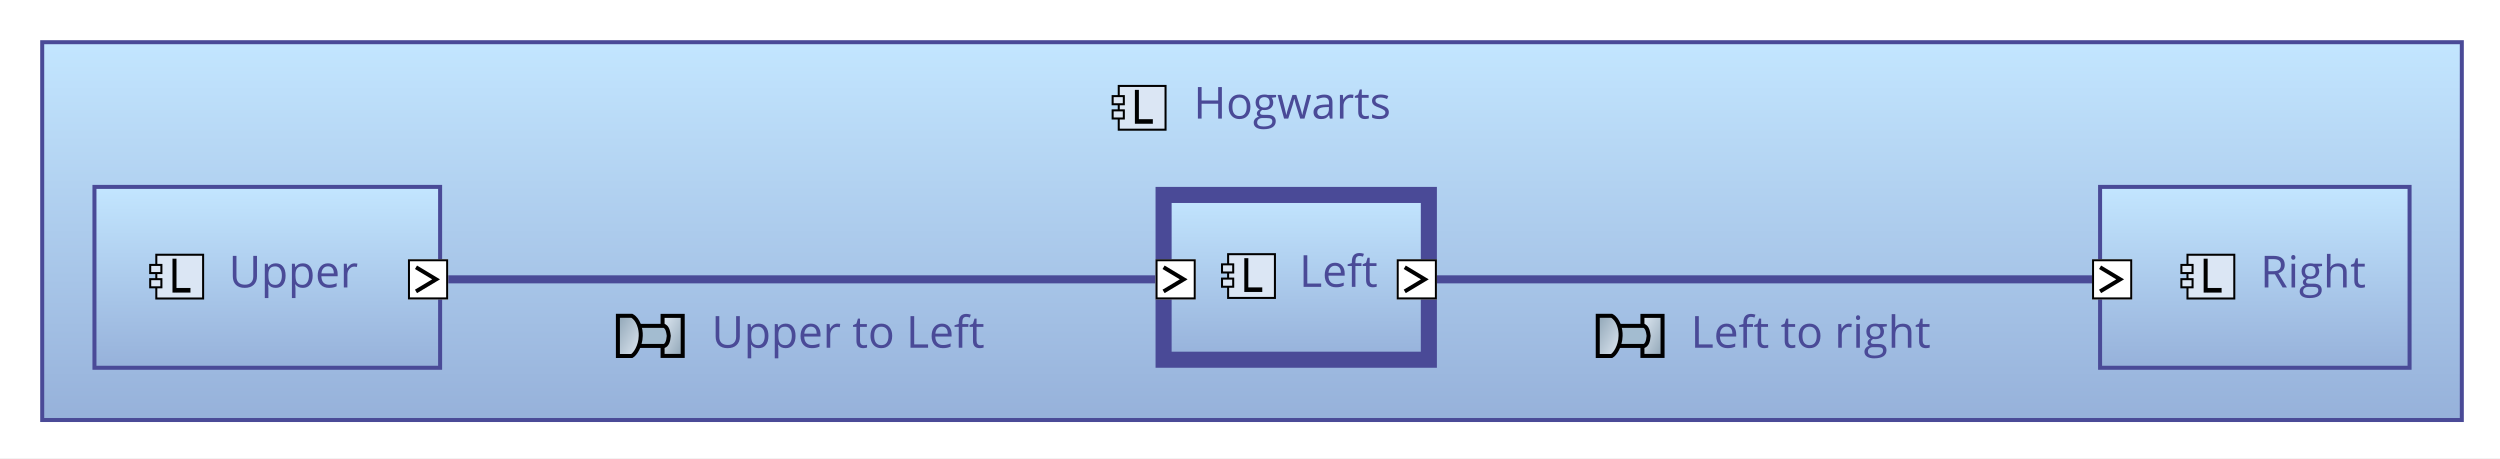
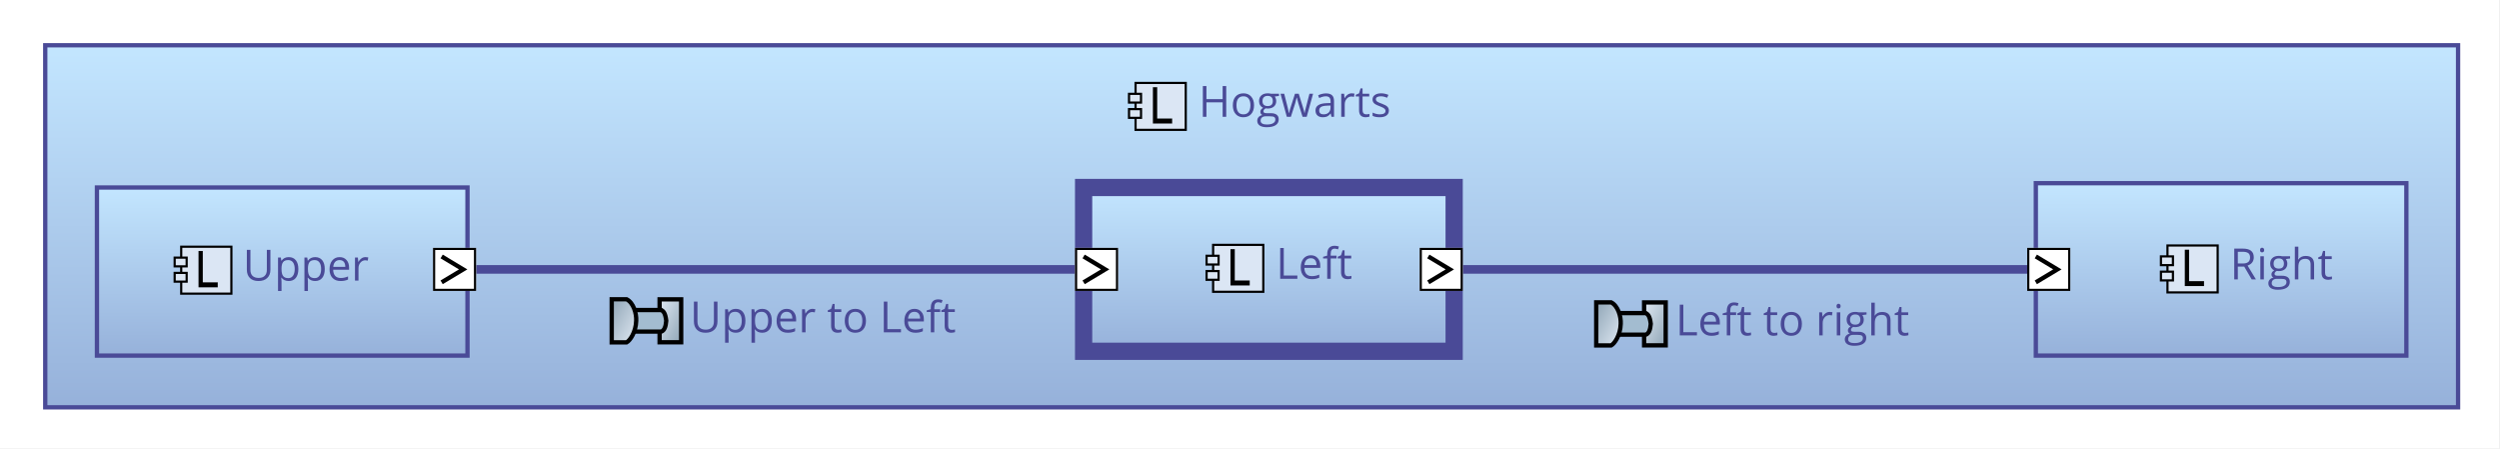
- <svg xmlns="http://www.w3.org/2000/svg" xmlns:xlink="http://www.w3.org/1999/xlink" baseProfile="full" class="LogicalArchitectureBlank" cursor="pointer" font-family="'Open Sans','Segoe UI',Arial,sans-serif" font-size="11px" height="114" shape-rendering="geometricPrecision" version="1.1" viewBox="2 2 622 114" width="622">
+ <svg xmlns="http://www.w3.org/2000/svg" xmlns:xlink="http://www.w3.org/1999/xlink" baseProfile="full" class="LogicalArchitectureBlank" font-family="'Open Sans','Segoe UI',Arial,sans-serif" font-size="10px" height="104" shape-rendering="geometricPrecision" version="1.1" viewBox="2 2 580 104" width="580">
  <defs>
    <symbol id="LogicalComponentSymbol" stroke="#000" stroke-width="2" viewBox="0 0 79 79">
      <path d="M18 237h46v43H18z" fill="#dbe6f4" transform="translate(0 -218)" />
      <path d="M12 247h11v8H12z" fill="#dbe6f4" transform="translate(0 -218)" />
      <path d="M12 261h11v8H12z" fill="#dbe6f4" transform="translate(0 -218)" />
      <g transform="scale(0.9070514,1.102473)">
        <path d="m 37.427,20.821 h 4.221 V 50.91 H 37.427 Z M 39.538,46.895 H 56.755 v 4.015 H 39.538 Z" fill="#000" stroke-width="0.1" />
      </g>
    </symbol>
    <linearGradient id="CustomGradient_C3E6FF_96B1DA" x1="0" x2="0" y1="0" y2="1">
      <stop offset="0.0" stop-color="#C3E6FF" stop-opacity="1" />
      <stop offset="1.0" stop-color="#96B1DA" stop-opacity="1" />
    </linearGradient>
    <symbol id="ComponentExchangeSymbol" viewBox="0 0 40 30">
      <linearGradient id="ComponentExchangeSymbol-gradient" x1="0" x2="1" y1="0" y2="1">
        <stop offset="0.0" stop-color="#8FA5B6" stop-opacity="1" />
        <stop offset="1.0" stop-color="#E0E9F3" stop-opacity="1" />
      </linearGradient>
      <linearGradient id="ComponentExchangeSymbol-gradientreverse" x1="0" x2="1" y1="0" y2="1">
        <stop offset="0.0" stop-color="#E0E9F3" stop-opacity="1" />
        <stop offset="1.0" stop-color="#8FA5B6" stop-opacity="1" />
      </linearGradient>
      <g stroke="#000" stroke-width="2">
        <path d="M 36.19,5.038 V 24.962 H 26.175 V 5.038 Z" fill="url(#ComponentExchangeSymbol-gradientreverse)" />
        <path d="m 14.372,10 h 12.622 c 0.926,0.585 1.836,1.275 2.268,5 -0.209,2.812 -0.955,4.504 -2.273,5 H 14.297" fill="#A3BCD0" />
        <path d="M 3.946,5.005 V 24.995 H 10.875 C 12.434,24.159 15.158,20.291 15.314,15 15.499,11.583 14.06,6.624 10.875,5.005 c -2.218,0 -4.591,0 -6.929,0 z" fill="url(#ComponentExchangeSymbol-gradient)" />
      </g>
    </symbol>
    <symbol id="ComponentPortSymbol" viewBox="0 0 10 10">
      <path d="M0 0h10v10H0z" />
      <path d="M 2,2 5,7 8,2" />
    </symbol>
  </defs>
-   <rect fill="#fff" height="114" stroke="none" width="622" x="2" y="2" />
+   <rect fill="#fff" height="104" stroke="none" width="580" x="2" y="2" />
  <g class="Box LogicalComponent context-0d2edb8f-fa34-4e73-89ec-fb9a63001440 context-1286b0fe-dd57-46ba-8303-bd57eb04178d context-37dfa5e6-a121-4ce9-8aa4-09a0c73dc2e9 context-3ef23099-ce9a-4f7d-812f-935f47e7938d context-58f89f0a-7647-4077-b29b-8fe2bf270f02 context-a001cfb0-2b21-4e52-a119-8f4515dded91 context-cd34492e-568e-4ade-981b-ed0d03c3ebe5 context-f632888e-51bc-4c9f-8e81-73e9404de784 context-f89ea9b3-e92d-49cb-ae9e-a734a9f5c5dc context-f8c9df04-fcd5-479d-814b-696fa6050231" id="0d2edb8f-fa34-4e73-89ec-fb9a63001440">
-     <rect class="LogicalComponent" fill="url(&quot;#CustomGradient_C3E6FF_96B1DA&quot;)" height="94" stroke="#4A4A97" stroke-width="1" width="602" x="12.5" y="12.5" />
-     <text class="LogicalComponent" dominant-baseline="middle" fill="#4A4A97" text-anchor="middle" x="259" y="17">
-       <tspan x="323.5" xml:space="preserve" y="28.571">Hogwarts</tspan>
+     <rect class="LogicalComponent" fill="url(&quot;#CustomGradient_C3E6FF_96B1DA&quot;)" height="84" stroke="#4A4A97" stroke-width="1" width="560" x="12.5" y="12.5" />
+     <text class="LogicalComponent" dominant-baseline="middle" fill="#4A4A97" text-anchor="middle" x="252" y="17">
+       <tspan x="302.5" xml:space="preserve" y="26.429">Hogwarts</tspan>
    </text>
-     <use height="20" width="20" x="275.786" xlink:href="#LogicalComponentSymbol" y="18.571" />
+     <use height="20" width="20" x="261.0" xlink:href="#LogicalComponentSymbol" y="16.429" />
+   </g>
+   <g class="Box LogicalComponent context-0d2edb8f-fa34-4e73-89ec-fb9a63001440 context-1286b0fe-dd57-46ba-8303-bd57eb04178d context-37dfa5e6-a121-4ce9-8aa4-09a0c73dc2e9 context-3ef23099-ce9a-4f7d-812f-935f47e7938d context-58f89f0a-7647-4077-b29b-8fe2bf270f02 context-a001cfb0-2b21-4e52-a119-8f4515dded91 context-cd34492e-568e-4ade-981b-ed0d03c3ebe5 context-f632888e-51bc-4c9f-8e81-73e9404de784 context-f89ea9b3-e92d-49cb-ae9e-a734a9f5c5dc context-f8c9df04-fcd5-479d-814b-696fa6050231" id="37dfa5e6-a121-4ce9-8aa4-09a0c73dc2e9">
+     <rect class="LogicalComponent" fill="url(&quot;#CustomGradient_C3E6FF_96B1DA&quot;)" height="40" stroke="#4A4A97" stroke-width="1" width="86" x="474.5" y="44.5" />
+     <text class="LogicalComponent" dominant-baseline="middle" fill="#4A4A97" text-anchor="middle" x="493" y="56">
+       <tspan x="531.5" xml:space="preserve" y="64.143">Right</tspan>
+     </text>
+     <use height="20" width="20" x="500.5" xlink:href="#LogicalComponentSymbol" y="54.143" />
+   </g>
+   <g class="Box LogicalComponent context-0d2edb8f-fa34-4e73-89ec-fb9a63001440 context-1286b0fe-dd57-46ba-8303-bd57eb04178d context-37dfa5e6-a121-4ce9-8aa4-09a0c73dc2e9 context-3ef23099-ce9a-4f7d-812f-935f47e7938d context-58f89f0a-7647-4077-b29b-8fe2bf270f02 context-a001cfb0-2b21-4e52-a119-8f4515dded91 context-cd34492e-568e-4ade-981b-ed0d03c3ebe5 context-f632888e-51bc-4c9f-8e81-73e9404de784 context-f89ea9b3-e92d-49cb-ae9e-a734a9f5c5dc context-f8c9df04-fcd5-479d-814b-696fa6050231" id="f8c9df04-fcd5-479d-814b-696fa6050231">
+     <rect class="LogicalComponent" fill="url(&quot;#CustomGradient_C3E6FF_96B1DA&quot;)" height="39" stroke="#4A4A97" stroke-width="1" width="86" x="24.5" y="45.5" />
+     <text class="LogicalComponent" dominant-baseline="middle" fill="#4A4A97" text-anchor="middle" x="32" y="57">
+       <tspan x="73.0" xml:space="preserve" y="64.429">Upper</tspan>
+     </text>
+     <use height="20" width="20" x="39.5" xlink:href="#LogicalComponentSymbol" y="54.429" />
  </g>
  <g class="Box LogicalComponent context-0d2edb8f-fa34-4e73-89ec-fb9a63001440 context-1286b0fe-dd57-46ba-8303-bd57eb04178d context-37dfa5e6-a121-4ce9-8aa4-09a0c73dc2e9 context-3ef23099-ce9a-4f7d-812f-935f47e7938d context-58f89f0a-7647-4077-b29b-8fe2bf270f02 context-a001cfb0-2b21-4e52-a119-8f4515dded91 context-cd34492e-568e-4ade-981b-ed0d03c3ebe5 context-f632888e-51bc-4c9f-8e81-73e9404de784 context-f89ea9b3-e92d-49cb-ae9e-a734a9f5c5dc context-f8c9df04-fcd5-479d-814b-696fa6050231" id="f632888e-51bc-4c9f-8e81-73e9404de784">
-     <rect class="LogicalComponent" fill="url(&quot;#CustomGradient_C3E6FF_96B1DA&quot;)" height="41" stroke="#4A4A97" stroke-width="4" width="66" x="291.5" y="50.5" />
-     <text class="LogicalComponent" dominant-baseline="middle" fill="#4A4A97" text-anchor="middle" x="294" y="63">
-       <tspan x="335.0" xml:space="preserve" y="70.429">Left</tspan>
+     <rect class="LogicalComponent" fill="url(&quot;#CustomGradient_C3E6FF_96B1DA&quot;)" height="38" stroke="#4A4A97" stroke-width="4" width="86" x="253.5" y="45.5" />
+     <text class="LogicalComponent" dominant-baseline="middle" fill="#4A4A97" text-anchor="middle" x="272" y="58">
+       <tspan x="307.0" xml:space="preserve" y="64.0">Left</tspan>
    </text>
-     <use height="20" width="20" x="303.0" xlink:href="#LogicalComponentSymbol" y="60.429" />
-   </g>
-   <g class="Box LogicalComponent context-0d2edb8f-fa34-4e73-89ec-fb9a63001440 context-1286b0fe-dd57-46ba-8303-bd57eb04178d context-37dfa5e6-a121-4ce9-8aa4-09a0c73dc2e9 context-3ef23099-ce9a-4f7d-812f-935f47e7938d context-58f89f0a-7647-4077-b29b-8fe2bf270f02 context-a001cfb0-2b21-4e52-a119-8f4515dded91 context-cd34492e-568e-4ade-981b-ed0d03c3ebe5 context-f632888e-51bc-4c9f-8e81-73e9404de784 context-f89ea9b3-e92d-49cb-ae9e-a734a9f5c5dc context-f8c9df04-fcd5-479d-814b-696fa6050231" id="37dfa5e6-a121-4ce9-8aa4-09a0c73dc2e9">
-     <rect class="LogicalComponent" fill="url(&quot;#CustomGradient_C3E6FF_96B1DA&quot;)" height="45" stroke="#4A4A97" stroke-width="1" width="77" x="524.5" y="48.5" />
-     <text class="LogicalComponent" dominant-baseline="middle" fill="#4A4A97" text-anchor="middle" x="531" y="61">
-       <tspan x="577.5" xml:space="preserve" y="70.571">Right</tspan>
-     </text>
-     <use height="20" width="20" x="541.69" xlink:href="#LogicalComponentSymbol" y="60.571" />
-   </g>
-   <g class="Box LogicalComponent context-0d2edb8f-fa34-4e73-89ec-fb9a63001440 context-1286b0fe-dd57-46ba-8303-bd57eb04178d context-37dfa5e6-a121-4ce9-8aa4-09a0c73dc2e9 context-3ef23099-ce9a-4f7d-812f-935f47e7938d context-58f89f0a-7647-4077-b29b-8fe2bf270f02 context-a001cfb0-2b21-4e52-a119-8f4515dded91 context-cd34492e-568e-4ade-981b-ed0d03c3ebe5 context-f632888e-51bc-4c9f-8e81-73e9404de784 context-f89ea9b3-e92d-49cb-ae9e-a734a9f5c5dc context-f8c9df04-fcd5-479d-814b-696fa6050231" id="f8c9df04-fcd5-479d-814b-696fa6050231">
-     <rect class="LogicalComponent" fill="url(&quot;#CustomGradient_C3E6FF_96B1DA&quot;)" height="45" stroke="#4A4A97" stroke-width="1" width="86" x="25.5" y="48.5" />
-     <text class="LogicalComponent" dominant-baseline="middle" fill="#4A4A97" text-anchor="middle" x="24" y="61">
-       <tspan x="75.0" xml:space="preserve" y="70.571">Upper</tspan>
-     </text>
-     <use height="20" width="20" x="36.333" xlink:href="#LogicalComponentSymbol" y="60.571" />
+     <use height="20" width="20" x="279.0" xlink:href="#LogicalComponentSymbol" y="54.0" />
  </g>
  <g class="Edge ComponentExchange context-0d2edb8f-fa34-4e73-89ec-fb9a63001440 context-1286b0fe-dd57-46ba-8303-bd57eb04178d context-37dfa5e6-a121-4ce9-8aa4-09a0c73dc2e9 context-3ef23099-ce9a-4f7d-812f-935f47e7938d context-58f89f0a-7647-4077-b29b-8fe2bf270f02 context-a001cfb0-2b21-4e52-a119-8f4515dded91 context-cd34492e-568e-4ade-981b-ed0d03c3ebe5 context-f632888e-51bc-4c9f-8e81-73e9404de784 context-f89ea9b3-e92d-49cb-ae9e-a734a9f5c5dc context-f8c9df04-fcd5-479d-814b-696fa6050231" id="3ef23099-ce9a-4f7d-812f-935f47e7938d">
-     <path class="Edge" d="M 359.5 71.5 522.5 71.5" fill="none" stroke="#4A4A97" stroke-width="2" />
-     <text class="Annotation" dominant-baseline="middle" fill="#4A4A97" text-anchor="middle" x="367.0" y="74">
-       <tspan x="452.5" xml:space="preserve" y="85.571">Left to right</tspan>
+     <path class="Edge" d="M 341.5 64.5 472.5 64.5" fill="none" stroke="#4A4A97" stroke-width="2" />
+     <text class="Annotation" dominant-baseline="middle" fill="#4A4A97" text-anchor="middle" x="350.5" y="67">
+       <tspan x="418.0" xml:space="preserve" y="77.143">Left to right</tspan>
    </text>
-     <use height="20" width="20" x="397.548" xlink:href="#ComponentExchangeSymbol" y="75.571" />
+     <use height="20" width="20" x="370.5" xlink:href="#ComponentExchangeSymbol" y="67.143" />
  </g>
  <g class="Edge ComponentExchange context-0d2edb8f-fa34-4e73-89ec-fb9a63001440 context-1286b0fe-dd57-46ba-8303-bd57eb04178d context-37dfa5e6-a121-4ce9-8aa4-09a0c73dc2e9 context-3ef23099-ce9a-4f7d-812f-935f47e7938d context-58f89f0a-7647-4077-b29b-8fe2bf270f02 context-a001cfb0-2b21-4e52-a119-8f4515dded91 context-cd34492e-568e-4ade-981b-ed0d03c3ebe5 context-f632888e-51bc-4c9f-8e81-73e9404de784 context-f89ea9b3-e92d-49cb-ae9e-a734a9f5c5dc context-f8c9df04-fcd5-479d-814b-696fa6050231" id="cd34492e-568e-4ade-981b-ed0d03c3ebe5">
-     <path class="Edge" d="M 113.5 71.5 289.5 71.5" fill="none" stroke="#4A4A97" stroke-width="2" />
-     <text class="Annotation" dominant-baseline="middle" fill="#4A4A97" text-anchor="middle" x="121.0" y="74">
-       <tspan x="213.0" xml:space="preserve" y="85.571">Upper to Left</tspan>
+     <path class="Edge" d="M 112.5 64.5 251.5 64.5" fill="none" stroke="#4A4A97" stroke-width="2" />
+     <text class="Annotation" dominant-baseline="middle" fill="#4A4A97" text-anchor="middle" x="121.5" y="67">
+       <tspan x="193.0" xml:space="preserve" y="76.429">Upper to Left</tspan>
    </text>
-     <use height="20" width="20" x="153.762" xlink:href="#ComponentExchangeSymbol" y="75.571" />
+     <use height="20" width="20" x="142.0" xlink:href="#ComponentExchangeSymbol" y="66.429" />
+   </g>
+   <g class="Box CP_IN context-0d2edb8f-fa34-4e73-89ec-fb9a63001440 context-1286b0fe-dd57-46ba-8303-bd57eb04178d context-37dfa5e6-a121-4ce9-8aa4-09a0c73dc2e9 context-3ef23099-ce9a-4f7d-812f-935f47e7938d context-58f89f0a-7647-4077-b29b-8fe2bf270f02 context-a001cfb0-2b21-4e52-a119-8f4515dded91 context-cd34492e-568e-4ade-981b-ed0d03c3ebe5 context-f632888e-51bc-4c9f-8e81-73e9404de784 context-f89ea9b3-e92d-49cb-ae9e-a734a9f5c5dc context-f8c9df04-fcd5-479d-814b-696fa6050231" id="58f89f0a-7647-4077-b29b-8fe2bf270f02">
+     <use class="CP_IN" fill="#FFFFFF" height="10" stroke="#000000" stroke-width="1" transform="rotate(270 477.5 64.5)" width="10" x="472.5" xlink:href="#ComponentPortSymbol" y="59.5" />
+   </g>
+   <g class="Box CP_OUT context-0d2edb8f-fa34-4e73-89ec-fb9a63001440 context-1286b0fe-dd57-46ba-8303-bd57eb04178d context-37dfa5e6-a121-4ce9-8aa4-09a0c73dc2e9 context-3ef23099-ce9a-4f7d-812f-935f47e7938d context-58f89f0a-7647-4077-b29b-8fe2bf270f02 context-a001cfb0-2b21-4e52-a119-8f4515dded91 context-cd34492e-568e-4ade-981b-ed0d03c3ebe5 context-f632888e-51bc-4c9f-8e81-73e9404de784 context-f89ea9b3-e92d-49cb-ae9e-a734a9f5c5dc context-f8c9df04-fcd5-479d-814b-696fa6050231" id="1286b0fe-dd57-46ba-8303-bd57eb04178d">
+     <use class="CP_OUT" fill="#FFFFFF" height="10" stroke="#000000" stroke-width="1" transform="rotate(-90 107.5 64.5)" width="10" x="102.5" xlink:href="#ComponentPortSymbol" y="59.5" />
  </g>
  <g class="Box CP_OUT context-0d2edb8f-fa34-4e73-89ec-fb9a63001440 context-1286b0fe-dd57-46ba-8303-bd57eb04178d context-37dfa5e6-a121-4ce9-8aa4-09a0c73dc2e9 context-3ef23099-ce9a-4f7d-812f-935f47e7938d context-58f89f0a-7647-4077-b29b-8fe2bf270f02 context-a001cfb0-2b21-4e52-a119-8f4515dded91 context-cd34492e-568e-4ade-981b-ed0d03c3ebe5 context-f632888e-51bc-4c9f-8e81-73e9404de784 context-f89ea9b3-e92d-49cb-ae9e-a734a9f5c5dc context-f8c9df04-fcd5-479d-814b-696fa6050231" id="f89ea9b3-e92d-49cb-ae9e-a734a9f5c5dc">
-     <use class="CP_OUT" fill="#FFFFFF" height="10" stroke="#000000" stroke-width="1" transform="rotate(-90 354.5 71.5)" width="10" x="349.5" xlink:href="#ComponentPortSymbol" y="66.5" />
+     <use class="CP_OUT" fill="#FFFFFF" height="10" stroke="#000000" stroke-width="1" transform="rotate(-90 336.5 64.5)" width="10" x="331.5" xlink:href="#ComponentPortSymbol" y="59.5" />
  </g>
  <g class="Box CP_IN context-0d2edb8f-fa34-4e73-89ec-fb9a63001440 context-1286b0fe-dd57-46ba-8303-bd57eb04178d context-37dfa5e6-a121-4ce9-8aa4-09a0c73dc2e9 context-3ef23099-ce9a-4f7d-812f-935f47e7938d context-58f89f0a-7647-4077-b29b-8fe2bf270f02 context-a001cfb0-2b21-4e52-a119-8f4515dded91 context-cd34492e-568e-4ade-981b-ed0d03c3ebe5 context-f632888e-51bc-4c9f-8e81-73e9404de784 context-f89ea9b3-e92d-49cb-ae9e-a734a9f5c5dc context-f8c9df04-fcd5-479d-814b-696fa6050231" id="a001cfb0-2b21-4e52-a119-8f4515dded91">
-     <use class="CP_IN" fill="#FFFFFF" height="10" stroke="#000000" stroke-width="1" transform="rotate(270 294.5 71.5)" width="10" x="289.5" xlink:href="#ComponentPortSymbol" y="66.5" />
-   </g>
-   <g class="Box CP_IN context-0d2edb8f-fa34-4e73-89ec-fb9a63001440 context-1286b0fe-dd57-46ba-8303-bd57eb04178d context-37dfa5e6-a121-4ce9-8aa4-09a0c73dc2e9 context-3ef23099-ce9a-4f7d-812f-935f47e7938d context-58f89f0a-7647-4077-b29b-8fe2bf270f02 context-a001cfb0-2b21-4e52-a119-8f4515dded91 context-cd34492e-568e-4ade-981b-ed0d03c3ebe5 context-f632888e-51bc-4c9f-8e81-73e9404de784 context-f89ea9b3-e92d-49cb-ae9e-a734a9f5c5dc context-f8c9df04-fcd5-479d-814b-696fa6050231" id="58f89f0a-7647-4077-b29b-8fe2bf270f02">
-     <use class="CP_IN" fill="#FFFFFF" height="10" stroke="#000000" stroke-width="1" transform="rotate(270 527.5 71.5)" width="10" x="522.5" xlink:href="#ComponentPortSymbol" y="66.5" />
-   </g>
-   <g class="Box CP_OUT context-0d2edb8f-fa34-4e73-89ec-fb9a63001440 context-1286b0fe-dd57-46ba-8303-bd57eb04178d context-37dfa5e6-a121-4ce9-8aa4-09a0c73dc2e9 context-3ef23099-ce9a-4f7d-812f-935f47e7938d context-58f89f0a-7647-4077-b29b-8fe2bf270f02 context-a001cfb0-2b21-4e52-a119-8f4515dded91 context-cd34492e-568e-4ade-981b-ed0d03c3ebe5 context-f632888e-51bc-4c9f-8e81-73e9404de784 context-f89ea9b3-e92d-49cb-ae9e-a734a9f5c5dc context-f8c9df04-fcd5-479d-814b-696fa6050231" id="1286b0fe-dd57-46ba-8303-bd57eb04178d">
-     <use class="CP_OUT" fill="#FFFFFF" height="10" stroke="#000000" stroke-width="1" transform="rotate(-90 108.5 71.5)" width="10" x="103.5" xlink:href="#ComponentPortSymbol" y="66.5" />
+     <use class="CP_IN" fill="#FFFFFF" height="10" stroke="#000000" stroke-width="1" transform="rotate(270 256.5 64.5)" width="10" x="251.5" xlink:href="#ComponentPortSymbol" y="59.5" />
  </g>
</svg>
